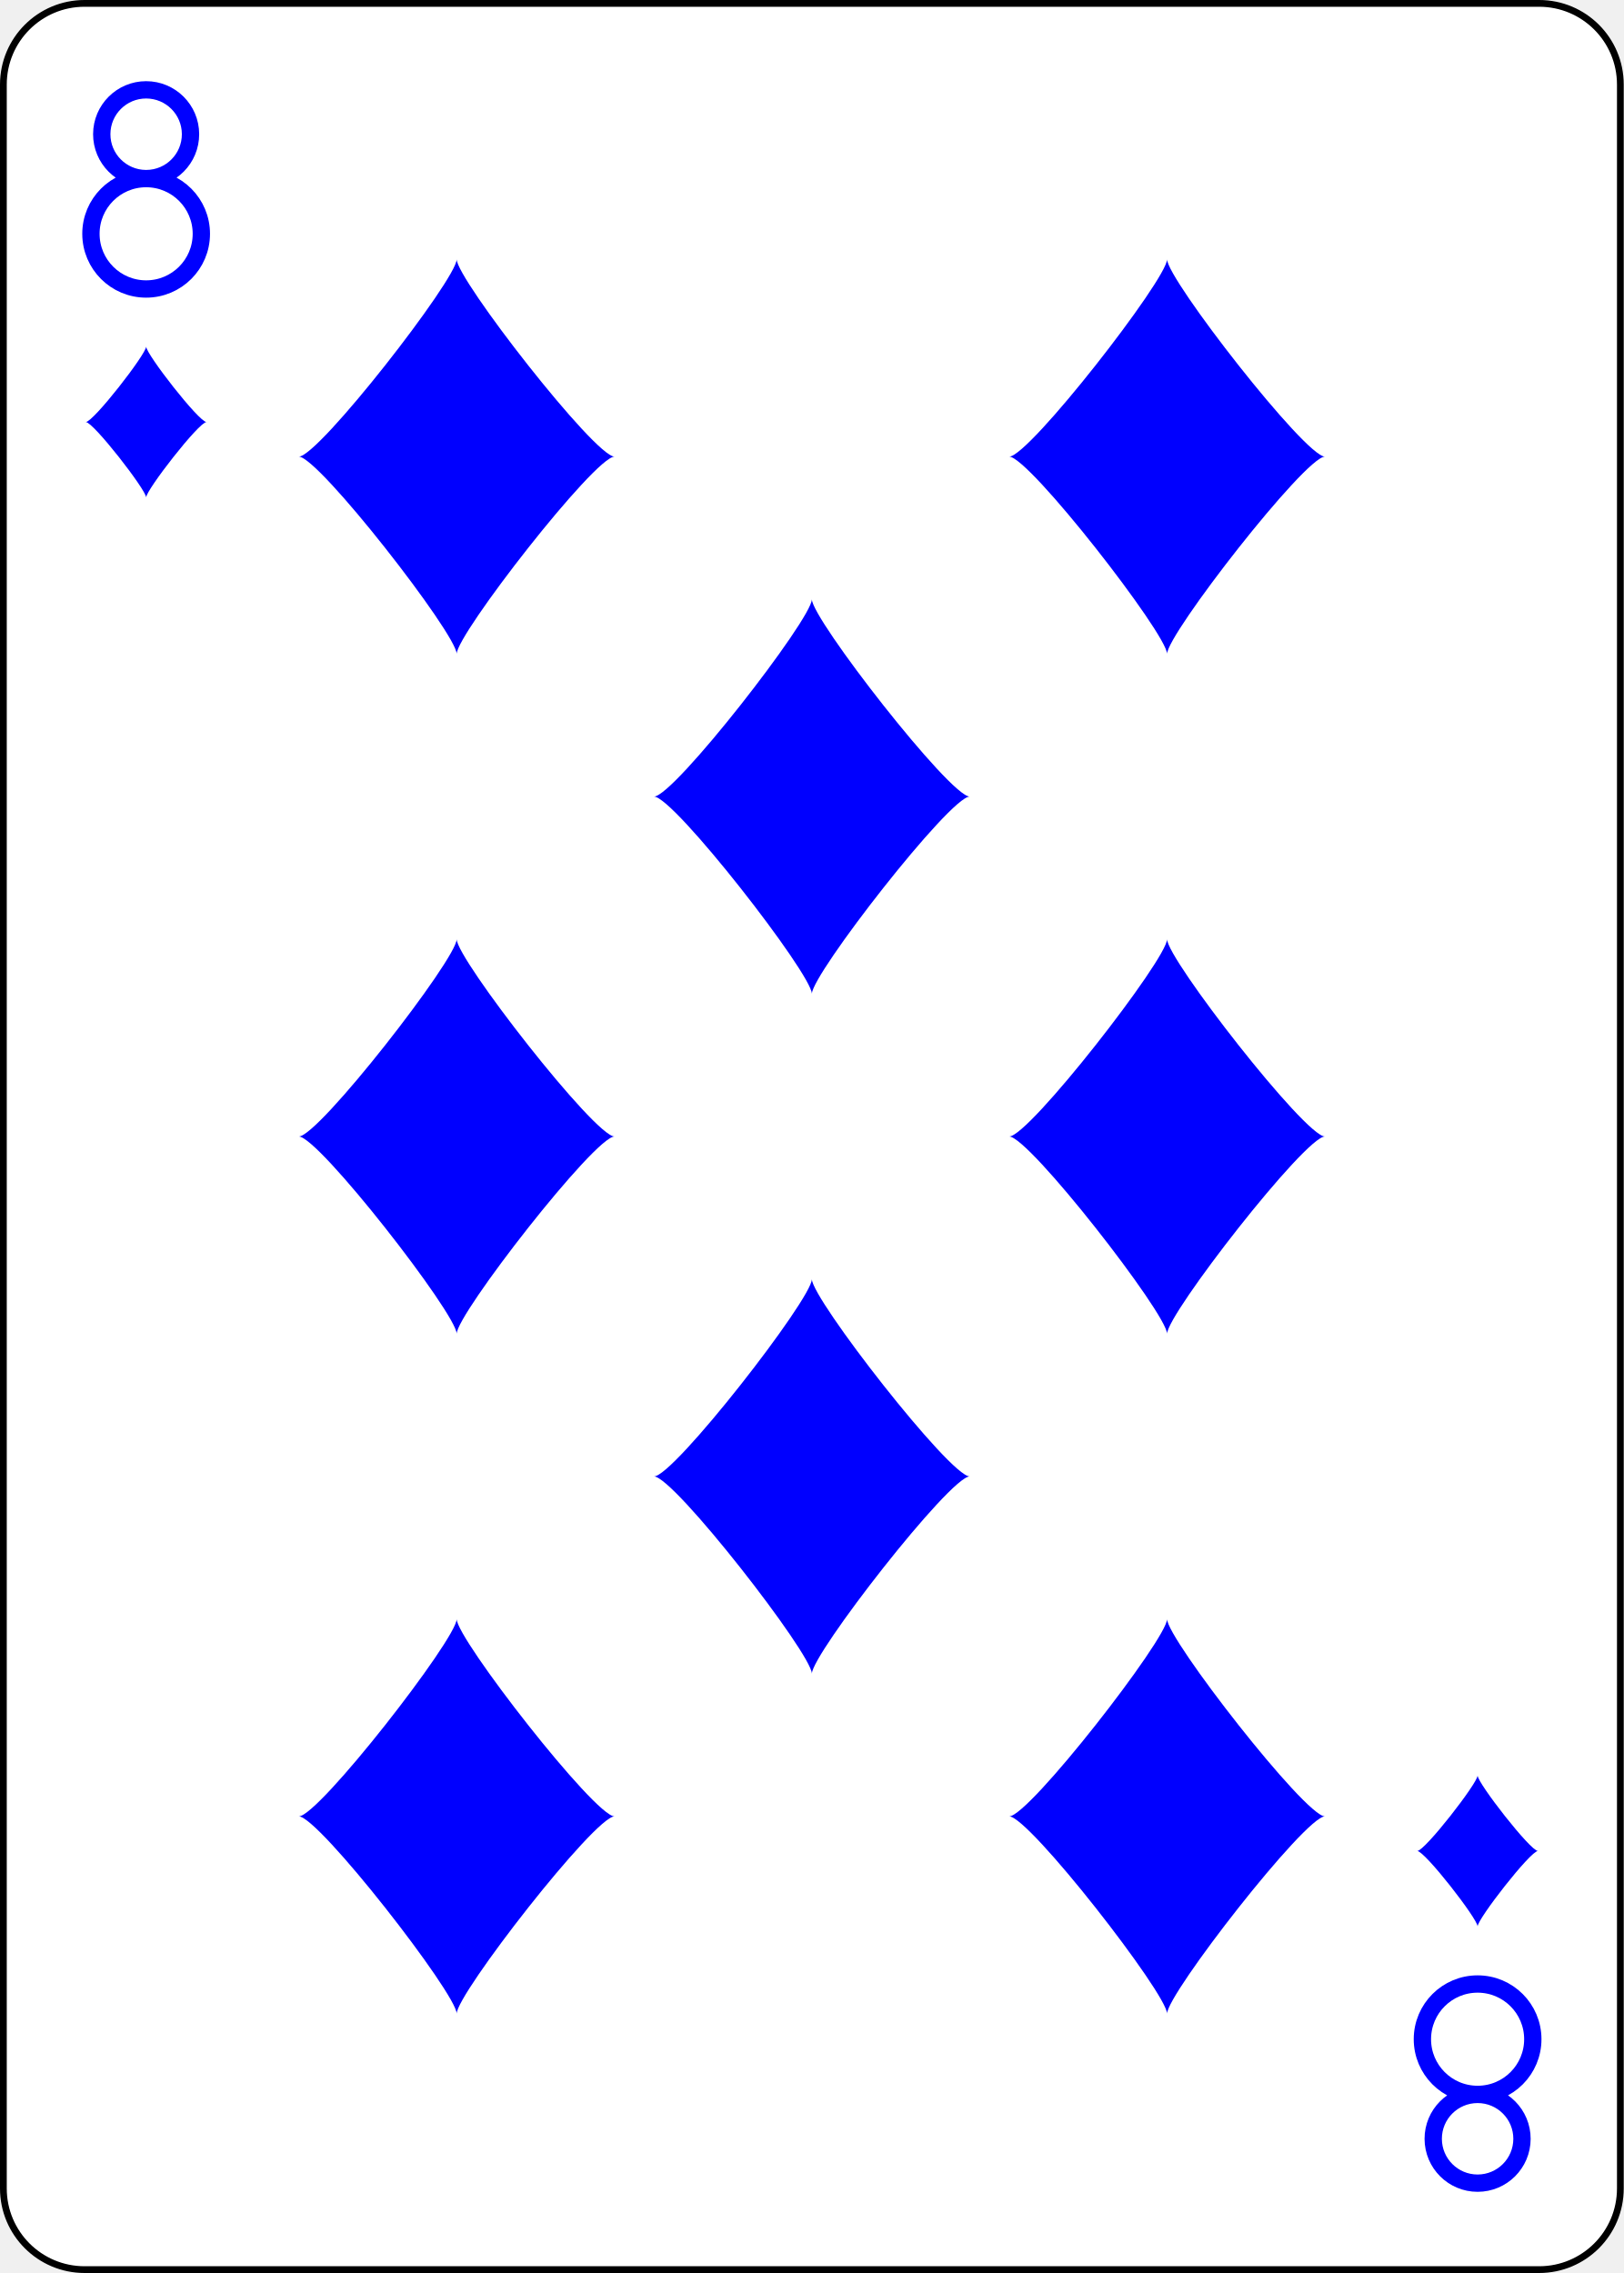
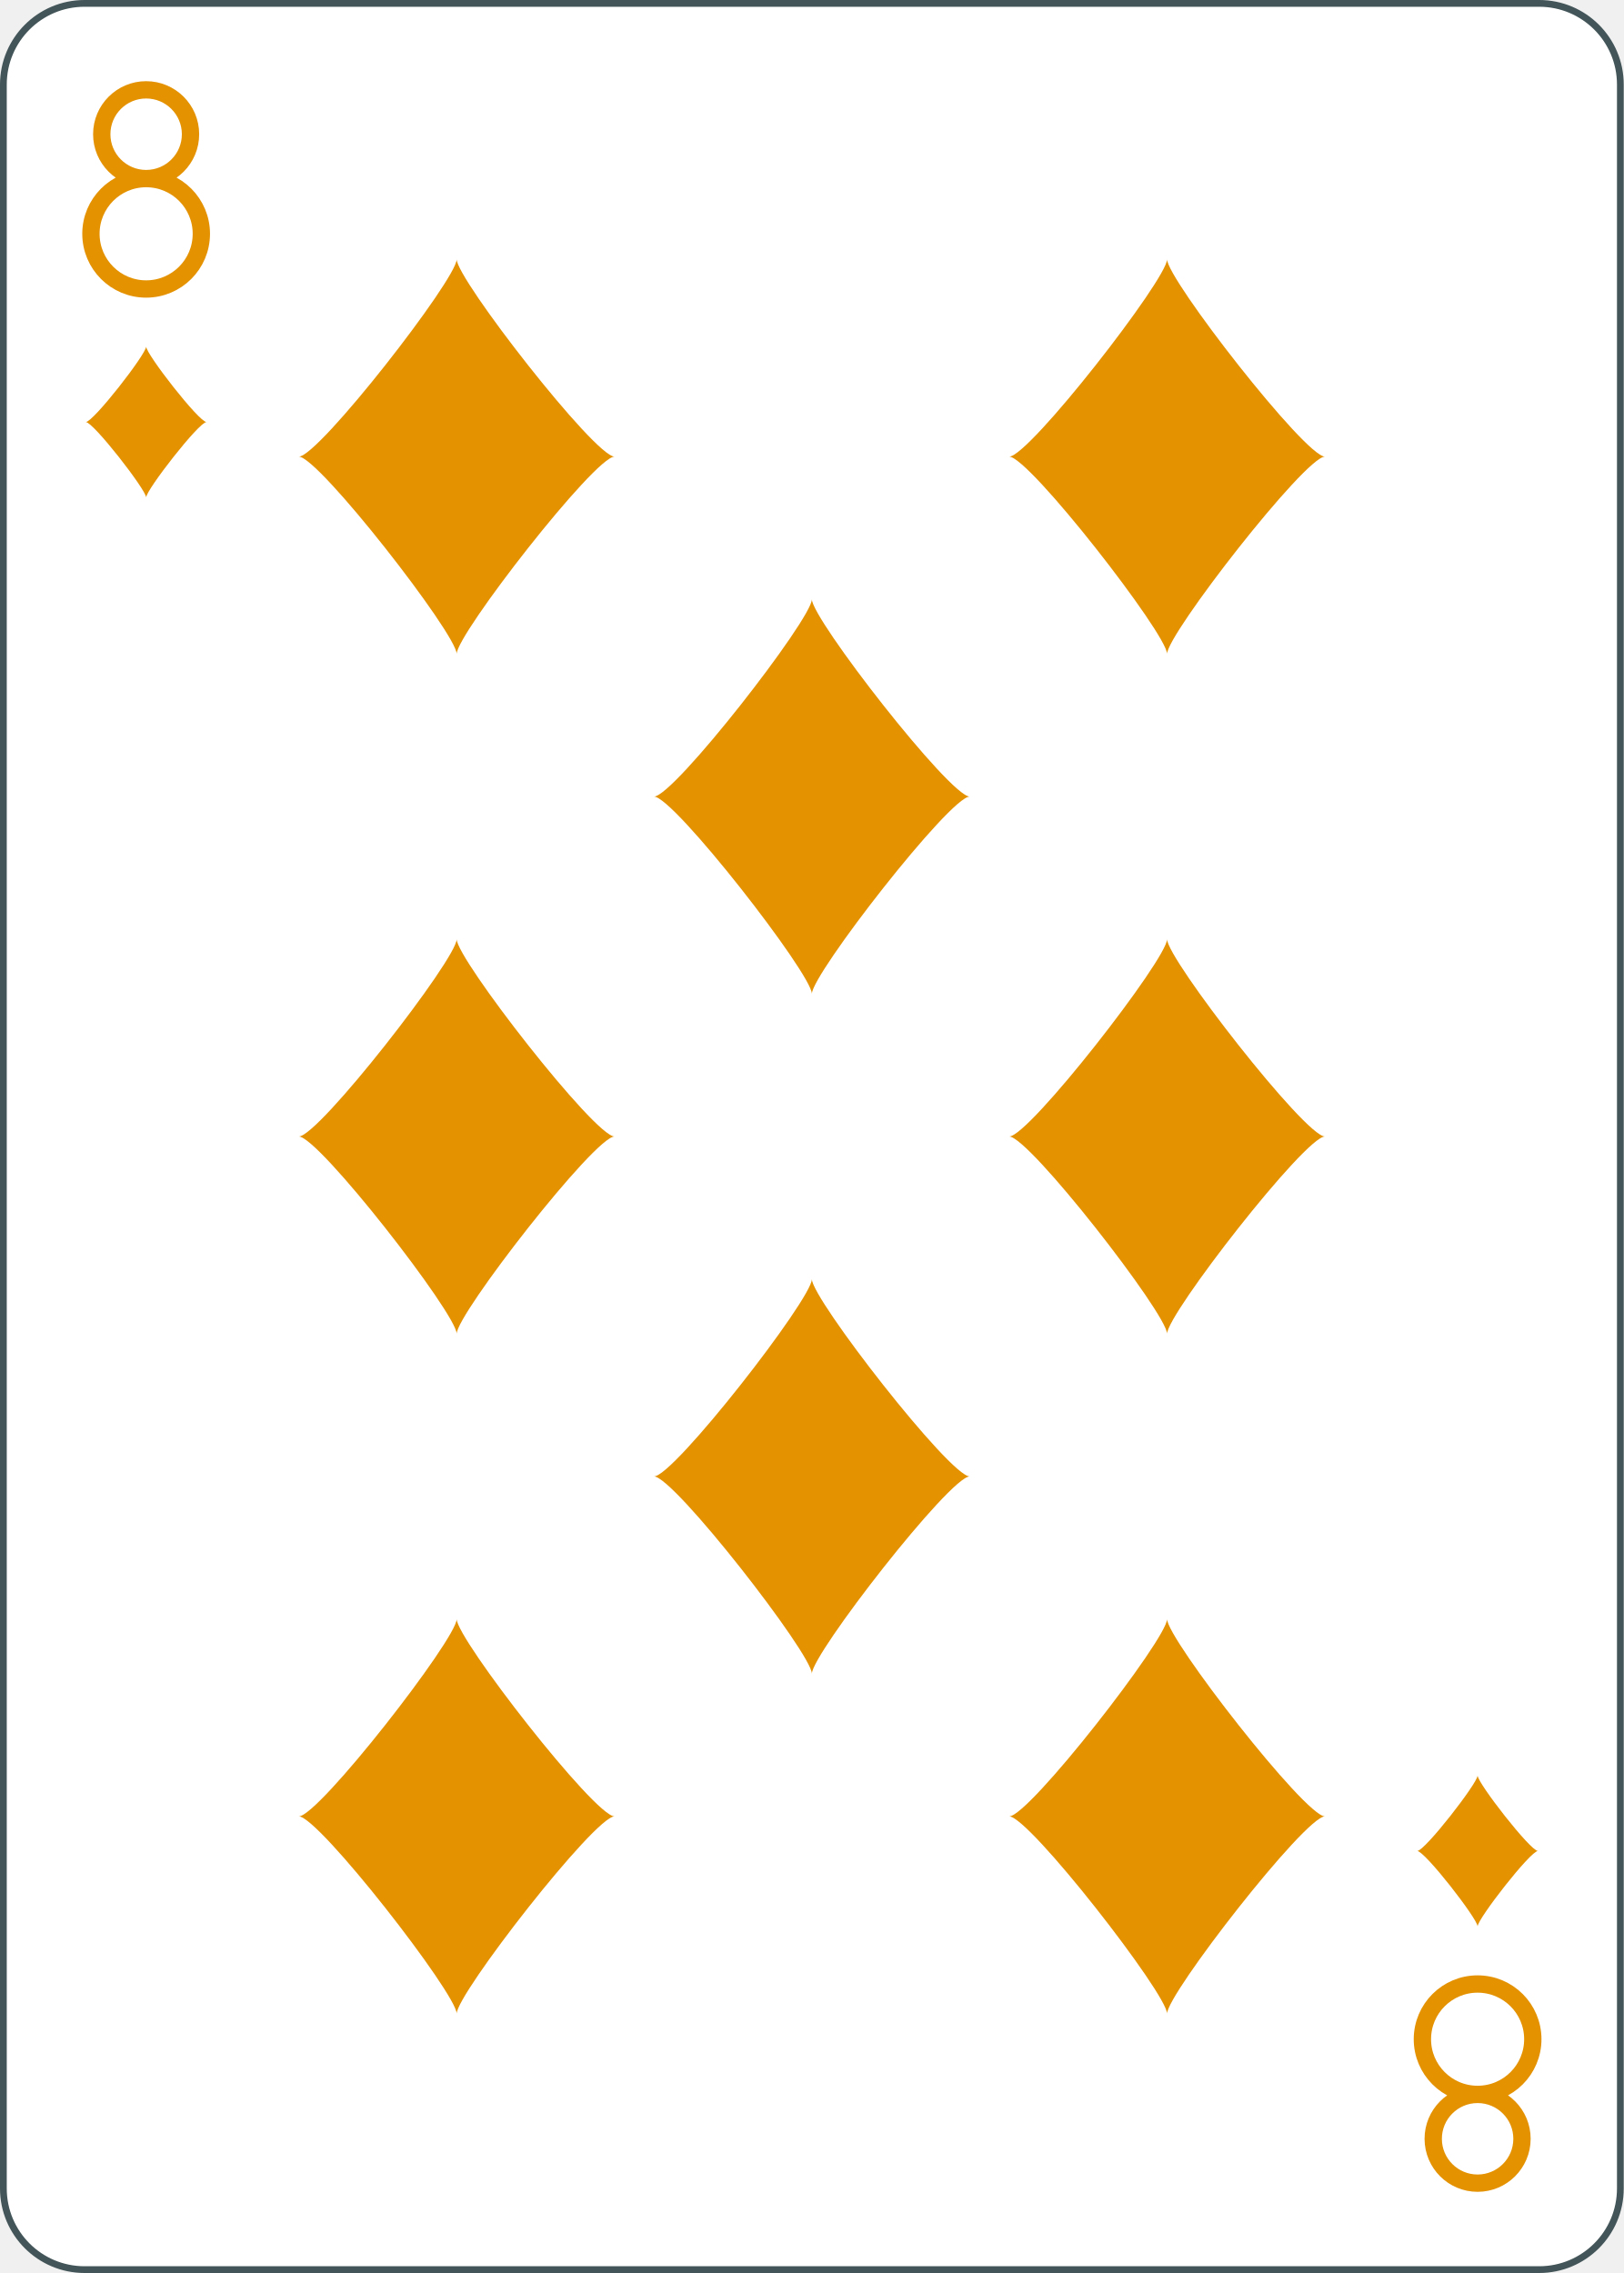
<svg xmlns="http://www.w3.org/2000/svg" xmlns:xlink="http://www.w3.org/1999/xlink" class="card" face="8D" height="3.5in" preserveAspectRatio="none" viewBox="-120 -168 240 336" width="2.5in">
  <defs>
    <symbol id="SD8" viewBox="-600 -600 1200 1200" preserveAspectRatio="xMinYMid">
-       <path d="M-400 0C-350 0 0 -450 0 -500C0 -450 350 0 400 0C350 0 0 450 0 500C0 450 -350 0 -400 0Z" fill="blue" />
+       <path d="M-400 0C-350 0 0 -450 0 -500C0 -450 350 0 400 0C350 0 0 450 0 500C0 450 -350 0 -400 0Z" fill="#e49200" />
    </symbol>
    <symbol id="VD8" viewBox="-500 -500 1000 1000" preserveAspectRatio="xMinYMid">
-       <path d="M-1 -50A205 205 0 1 1 1 -50L-1 -50A255 255 0 1 0 1 -50Z" stroke="blue" stroke-width="80" stroke-linecap="square" stroke-miterlimit="1.5" fill="none" />
+       <path d="M-1 -50A205 205 0 1 1 1 -50L-1 -50A255 255 0 1 0 1 -50Z" stroke="#e49200" stroke-width="80" stroke-linecap="square" stroke-miterlimit="1.5" fill="none" />
    </symbol>
  </defs>
-   <rect width="239" height="335" x="-119.5" y="-167.5" rx="12" ry="12" fill="white" stroke="black" />
+   <rect width="239" height="335" x="-119.5" y="-167.5" rx="12" ry="12" fill="white" stroke="#435558" />
  <use xlink:href="#VD8" height="32" width="32" x="-114.4" y="-156" />
  <use xlink:href="#SD8" height="26.769" width="26.769" x="-111.784" y="-119" />
  <use xlink:href="#SD8" height="70" width="70" x="-87.501" y="-135.501" />
  <use xlink:href="#SD8" height="70" width="70" x="17.501" y="-135.501" />
  <use xlink:href="#SD8" height="70" width="70" x="-35" y="-85.25" />
  <use xlink:href="#SD8" height="70" width="70" x="-87.501" y="-35" />
  <use xlink:href="#SD8" height="70" width="70" x="17.501" y="-35" />
  <g transform="rotate(180)">
    <use xlink:href="#VD8" height="32" width="32" x="-114.4" y="-156" />
    <use xlink:href="#SD8" height="26.769" width="26.769" x="-111.784" y="-119" />
    <use xlink:href="#SD8" height="70" width="70" x="-87.501" y="-135.501" />
    <use xlink:href="#SD8" height="70" width="70" x="17.501" y="-135.501" />
    <use xlink:href="#SD8" height="70" width="70" x="-35" y="-85.25" />
  </g>
</svg>
